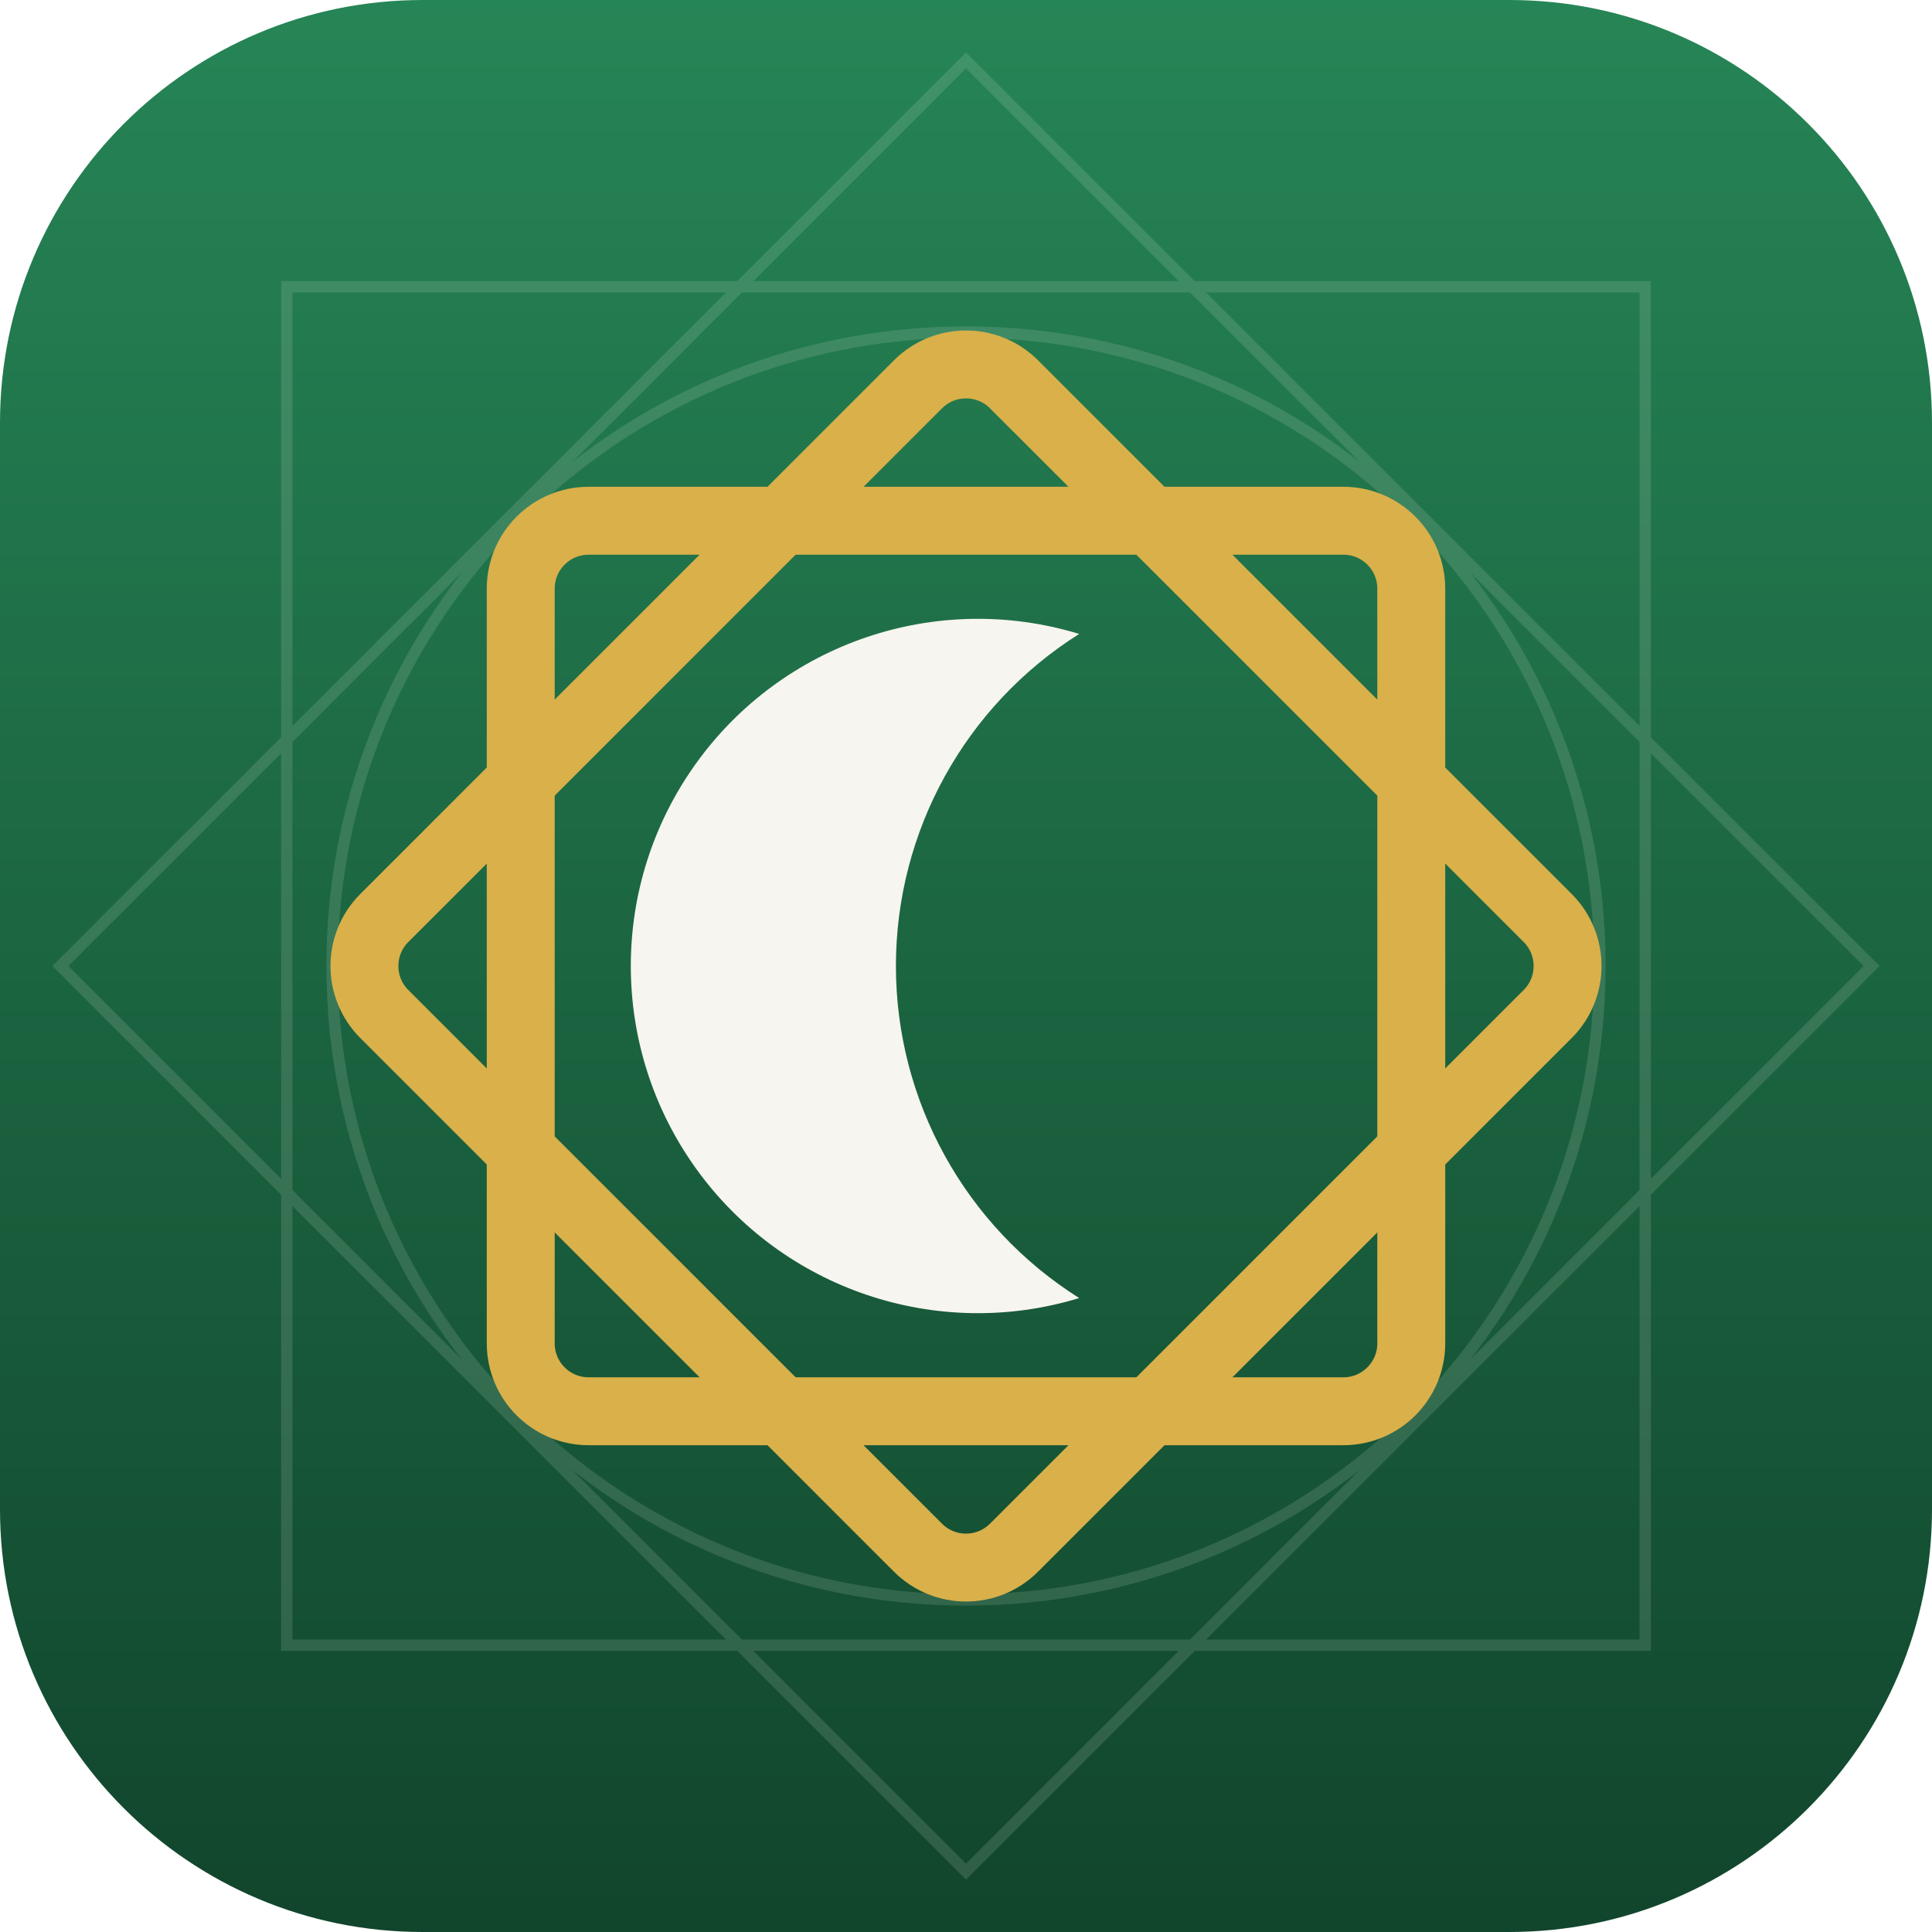
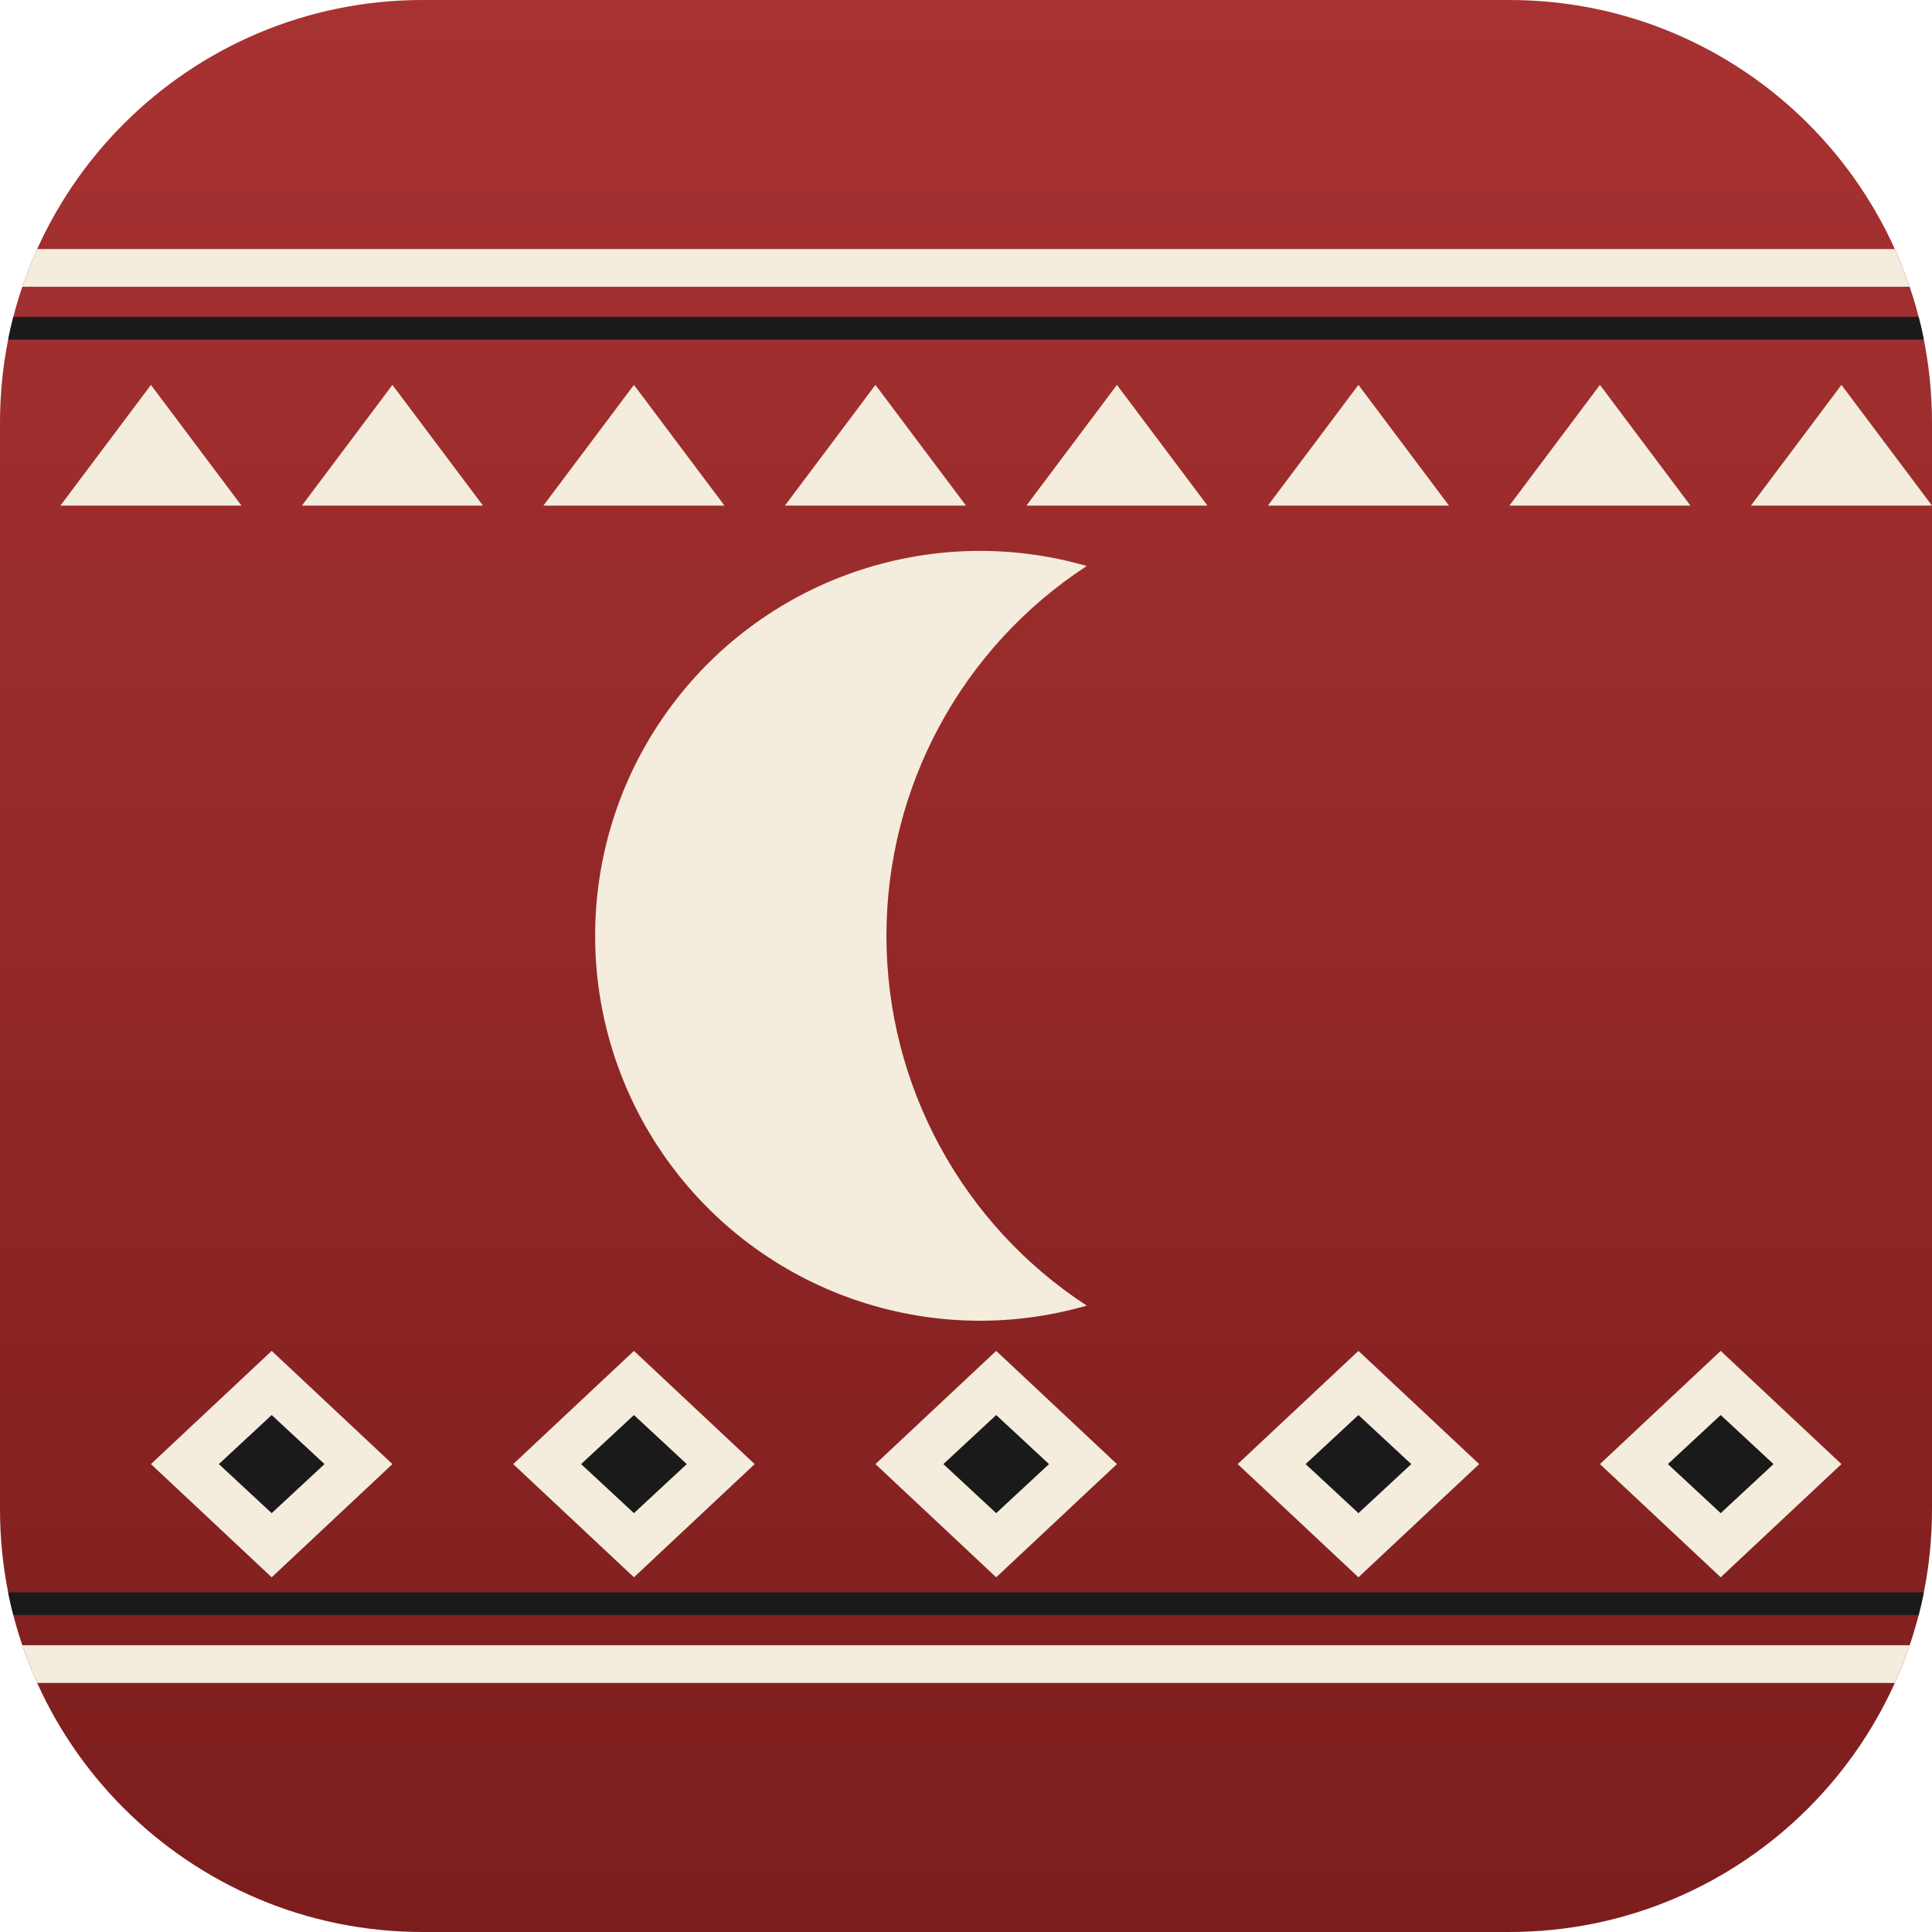
- <svg xmlns="http://www.w3.org/2000/svg" viewBox="0 0 512 512" role="img" aria-label="سُنّتي">
+ <svg xmlns="http://www.w3.org/2000/svg" viewBox="0 0 512 512">
  <defs>
    <linearGradient id="field" x1="0" y1="0" x2="0" y2="1">
-       <stop offset="0" stop-color="#26855699" />
-       <stop offset="0" stop-color="#268556" />
-       <stop offset="1" stop-color="#11452c" />
+       <stop offset="0" stop-color="#a83232" />
+       <stop offset="1" stop-color="#7c1d1d" />
    </linearGradient>
+     <clipPath id="round">
+       <rect width="512" height="512" rx="112" />
+     </clipPath>
  </defs>
-   <rect width="512" height="512" rx="112" fill="url(#field)" />
-   <g opacity=".13" fill="none" stroke="#f6f4ee" stroke-width="3">
-     <path d="M256 16 496 256 256 496 16 256Z" />
-     <path d="M76 76h360v360H76Z" />
-     <circle cx="256" cy="256" r="168" />
+   <g clip-path="url(#round)">
+     <rect width="512" height="512" fill="url(#field)" />
+     <rect x="0" y="66" width="512" height="10" fill="#f4ecdc" />
+     <rect x="0" y="84" width="512" height="6" fill="#1a1a1a" />
+     <g fill="#f4ecdc">
+       <path d="M16 134l24-32 24 32zM80 134l24-32 24 32zM144 134l24-32 24 32zM208 134l24-32 24 32zM272 134l24-32 24 32zM336 134l24-32 24 32zM400 134l24-32 24 32zM464 134l24-32 24 32z" />
+     </g>
+     <rect x="0" y="422" width="512" height="6" fill="#1a1a1a" />
+     <rect x="0" y="436" width="512" height="10" fill="#f4ecdc" />
+     <g fill="#f4ecdc">
+       <path d="M40 388l32-30 32 30-32 30zM136 388l32-30 32 30-32 30zM232 388l32-30 32 30-32 30zM328 388l32-30 32 30-32 30zM424 388l32-30 32 30-32 30z" />
+     </g>
+     <g fill="#1a1a1a">
+       <path d="M58 388l14-13 14 13-14 13zM154 388l14-13 14 13-14 13zM250 388l14-13 14 13-14 13zM346 388l14-13 14 13-14 13zM442 388l14-13 14 13-14 13z" />
+     </g>
+     <path transform="translate(256 248)" d="M32 -98a102 102 0 1 0 0 196 117 117 0 0 1 0-196Z" fill="#f4ecdc" />
  </g>
-   <g fill="none" stroke="#d9b04a" stroke-width="18" stroke-linejoin="round">
-     <rect x="138" y="138" width="236" height="236" rx="18" />
-     <rect x="138" y="138" width="236" height="236" rx="18" transform="rotate(45 256 256)" />
-   </g>
-   <path d="M286 168a92 92 0 1 0 0 176 104 104 0 0 1 0-176Z" fill="#f7f5ef" />
</svg>
